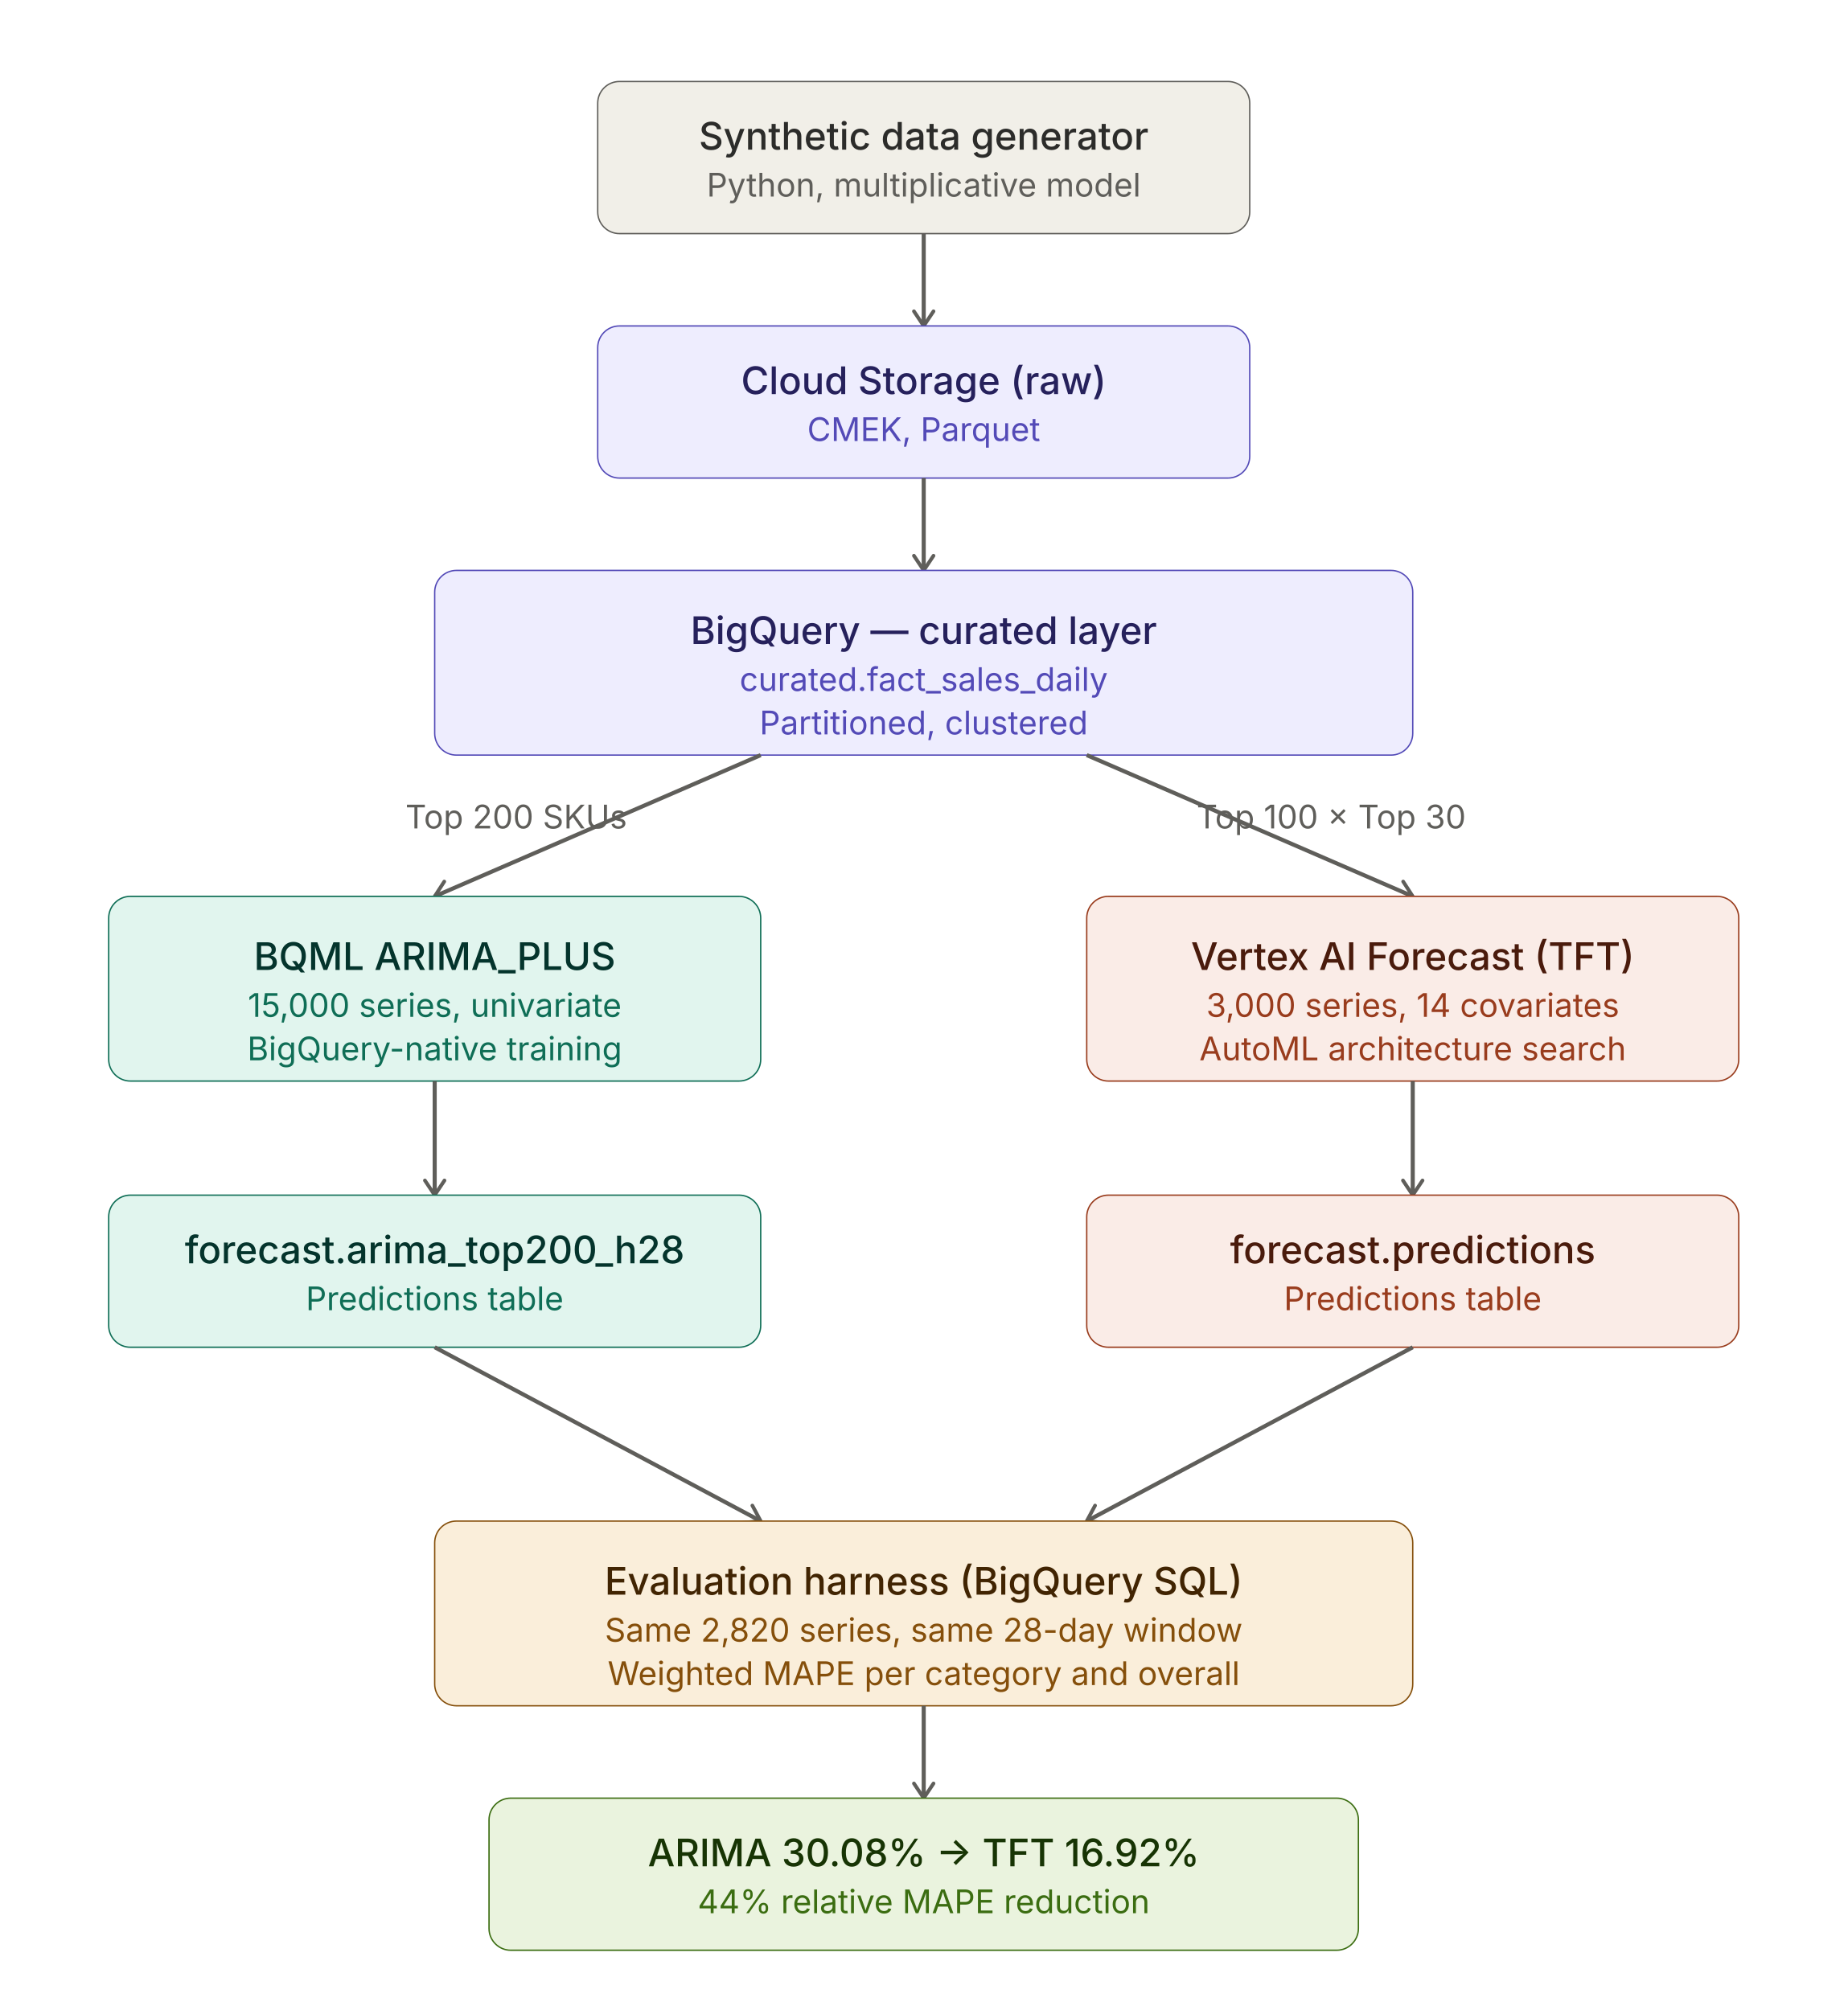
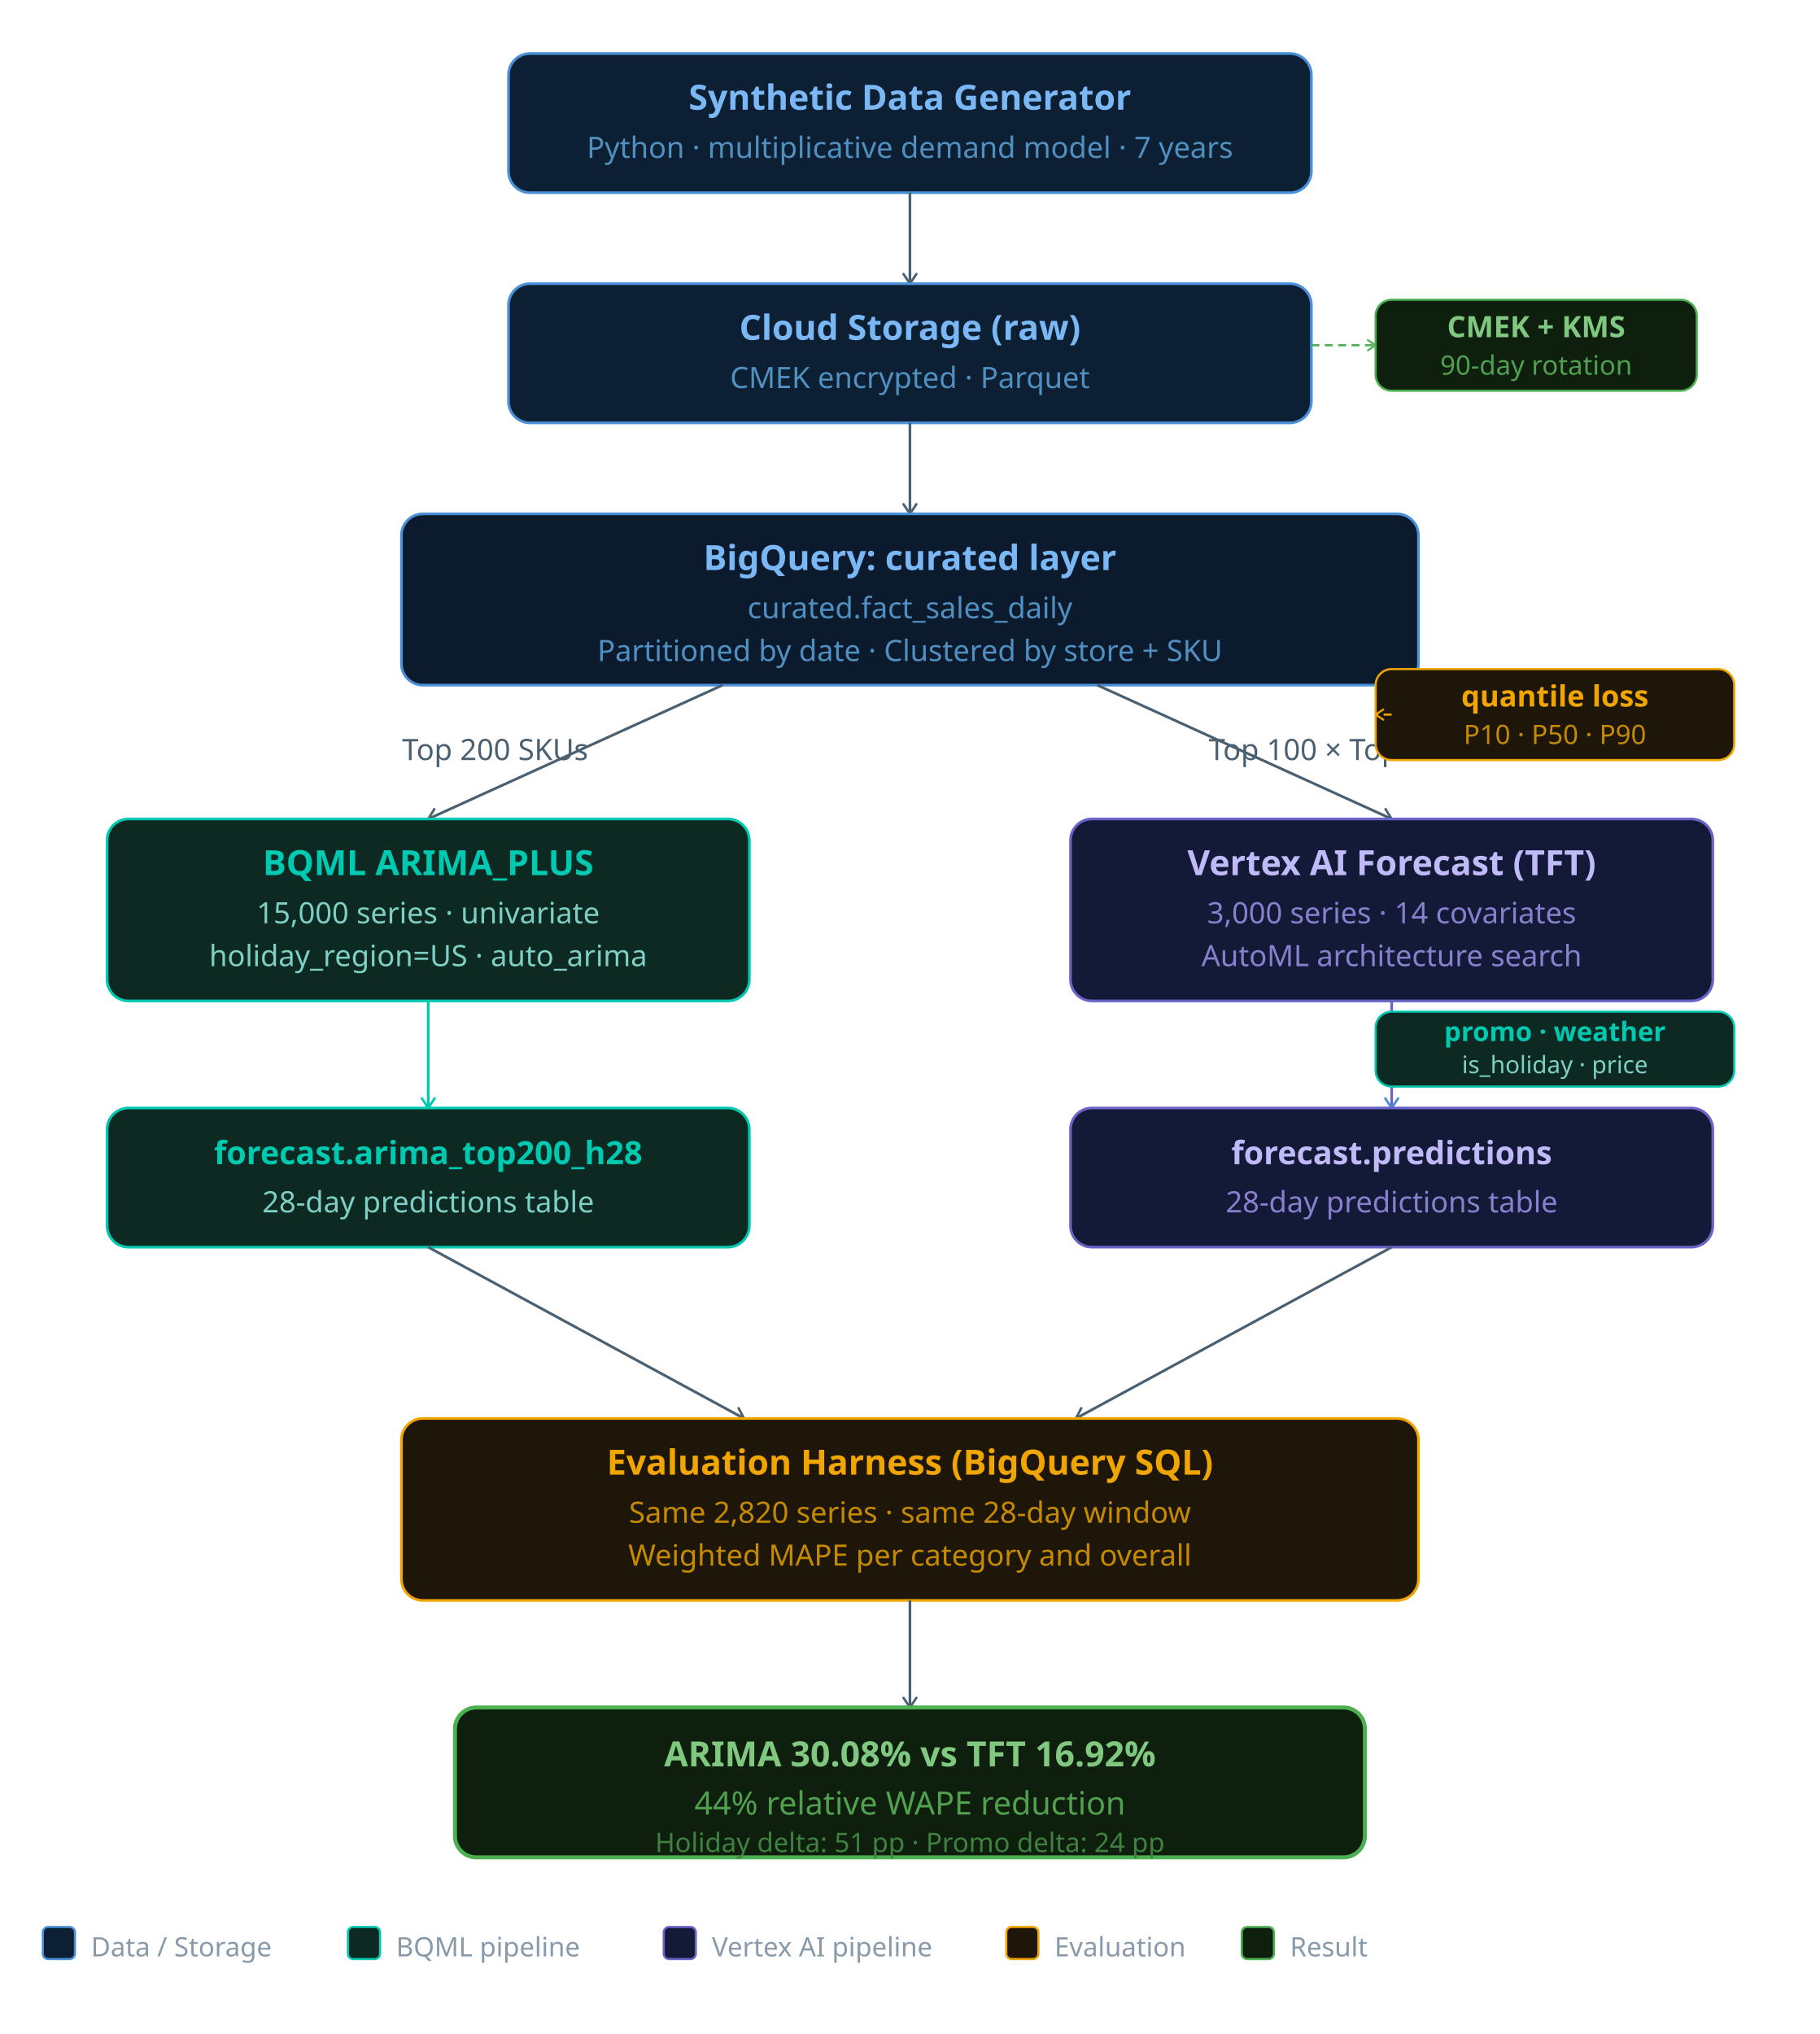
- <svg xmlns="http://www.w3.org/2000/svg" width="680" height="740" viewBox="0 0 680 740" role="img">
+ <svg xmlns="http://www.w3.org/2000/svg" width="680" height="760" viewBox="0 0 680 760" style="background:#0a0f1e;font-family:sans-serif">
  <defs>
-     <style>
- text { font-family: -apple-system, BlinkMacSystemFont, "Segoe UI", "Inter", "Helvetica Neue", Arial, sans-serif; }
- .t { font-size: 14px; font-weight: 400; }
- .ts { font-size: 12px; font-weight: 400; }
- .th { font-size: 14px; font-weight: 500; }
- .c-gray rect { fill: #F1EFE8; stroke: #5F5E5A; }
- .c-gray .th, .c-gray .t { fill: #2C2C2A; }
- .c-gray .ts { fill: #5F5E5A; }
- .c-purple rect { fill: #EEEDFE; stroke: #534AB7; }
- .c-purple .th, .c-purple .t { fill: #26215C; }
- .c-purple .ts { fill: #534AB7; }
- .c-teal rect { fill: #E1F5EE; stroke: #0F6E56; }
- .c-teal .th, .c-teal .t { fill: #04342C; }
- .c-teal .ts { fill: #0F6E56; }
- .c-coral rect { fill: #FAECE7; stroke: #993C1D; }
- .c-coral .th, .c-coral .t { fill: #4A1B0C; }
- .c-coral .ts { fill: #993C1D; }
- .c-amber rect { fill: #FAEEDA; stroke: #854F0B; }
- .c-amber .th, .c-amber .t { fill: #412402; }
- .c-amber .ts { fill: #854F0B; }
- .c-green rect { fill: #EAF3DE; stroke: #3B6D11; }
- .c-green .th, .c-green .t { fill: #173404; }
- .c-green .ts { fill: #3B6D11; }
- .arr { stroke: #5F5E5A; stroke-width: 1.5; fill: none; }
- .label-neutral { fill: #5F5E5A; }
- </style>
    <marker id="arrow" viewBox="0 0 10 10" refX="8" refY="5" markerWidth="6" markerHeight="6" orient="auto-start-reverse">
-       <path d="M2 1L8 5L2 9" fill="none" stroke="context-stroke" stroke-width="1.5" stroke-linecap="round" stroke-linejoin="round" />
+       <path d="M2 1L8 5L2 9" fill="none" stroke="#4a6070" stroke-width="1.5" stroke-linecap="round" stroke-linejoin="round" />
+     </marker>
+     <marker id="arrow-teal" viewBox="0 0 10 10" refX="8" refY="5" markerWidth="6" markerHeight="6" orient="auto-start-reverse">
+       <path d="M2 1L8 5L2 9" fill="none" stroke="#00c9b1" stroke-width="1.5" stroke-linecap="round" stroke-linejoin="round" />
+     </marker>
+     <marker id="arrow-blue" viewBox="0 0 10 10" refX="8" refY="5" markerWidth="6" markerHeight="6" orient="auto-start-reverse">
+       <path d="M2 1L8 5L2 9" fill="none" stroke="#4a90d9" stroke-width="1.5" stroke-linecap="round" stroke-linejoin="round" />
+     </marker>
+     <marker id="arrow-amber" viewBox="0 0 10 10" refX="8" refY="5" markerWidth="6" markerHeight="6" orient="auto-start-reverse">
+       <path d="M2 1L8 5L2 9" fill="none" stroke="#f0a500" stroke-width="1.5" stroke-linecap="round" stroke-linejoin="round" />
+     </marker>
+     <marker id="arrow-green" viewBox="0 0 10 10" refX="8" refY="5" markerWidth="6" markerHeight="6" orient="auto-start-reverse">
+       <path d="M2 1L8 5L2 9" fill="none" stroke="#4caf50" stroke-width="1.5" stroke-linecap="round" stroke-linejoin="round" />
    </marker>
  </defs>
-   <g class="c-gray">
-     <rect x="220" y="30" width="240" height="56" rx="8" stroke-width="0.5" />
-     <text class="th" x="340" y="50" text-anchor="middle" dominant-baseline="central">Synthetic data generator</text>
-     <text class="ts" x="340" y="68" text-anchor="middle" dominant-baseline="central">Python, multiplicative model</text>
-   </g>
-   <line x1="340" y1="86" x2="340" y2="120" class="arr" marker-end="url(#arrow)" />
-   <g class="c-purple">
-     <rect x="220" y="120" width="240" height="56" rx="8" stroke-width="0.5" />
-     <text class="th" x="340" y="140" text-anchor="middle" dominant-baseline="central">Cloud Storage (raw)</text>
-     <text class="ts" x="340" y="158" text-anchor="middle" dominant-baseline="central">CMEK, Parquet</text>
-   </g>
-   <line x1="340" y1="176" x2="340" y2="210" class="arr" marker-end="url(#arrow)" />
-   <g class="c-purple">
-     <rect x="160" y="210" width="360" height="68" rx="8" stroke-width="0.5" />
-     <text class="th" x="340" y="232" text-anchor="middle" dominant-baseline="central">BigQuery — curated layer</text>
-     <text class="ts" x="340" y="250" text-anchor="middle" dominant-baseline="central">curated.fact_sales_daily</text>
-     <text class="ts" x="340" y="266" text-anchor="middle" dominant-baseline="central">Partitioned, clustered</text>
-   </g>
-   <line x1="280" y1="278" x2="160" y2="330" class="arr" marker-end="url(#arrow)" />
-   <line x1="400" y1="278" x2="520" y2="330" class="arr" marker-end="url(#arrow)" />
-   <text class="ts label-neutral" x="190" y="305" text-anchor="middle">Top 200 SKUs</text>
-   <text class="ts label-neutral" x="490" y="305" text-anchor="middle">Top 100 × Top 30</text>
-   <g class="c-teal">
-     <rect x="40" y="330" width="240" height="68" rx="8" stroke-width="0.5" />
-     <text class="th" x="160" y="352" text-anchor="middle" dominant-baseline="central">BQML ARIMA_PLUS</text>
-     <text class="ts" x="160" y="370" text-anchor="middle" dominant-baseline="central">15,000 series, univariate</text>
-     <text class="ts" x="160" y="386" text-anchor="middle" dominant-baseline="central">BigQuery-native training</text>
-   </g>
-   <g class="c-coral">
-     <rect x="400" y="330" width="240" height="68" rx="8" stroke-width="0.5" />
-     <text class="th" x="520" y="352" text-anchor="middle" dominant-baseline="central">Vertex AI Forecast (TFT)</text>
-     <text class="ts" x="520" y="370" text-anchor="middle" dominant-baseline="central">3,000 series, 14 covariates</text>
-     <text class="ts" x="520" y="386" text-anchor="middle" dominant-baseline="central">AutoML architecture search</text>
-   </g>
-   <line x1="160" y1="398" x2="160" y2="440" class="arr" marker-end="url(#arrow)" />
-   <line x1="520" y1="398" x2="520" y2="440" class="arr" marker-end="url(#arrow)" />
-   <g class="c-teal">
-     <rect x="40" y="440" width="240" height="56" rx="8" stroke-width="0.5" />
-     <text class="th" x="160" y="460" text-anchor="middle" dominant-baseline="central">forecast.arima_top200_h28</text>
-     <text class="ts" x="160" y="478" text-anchor="middle" dominant-baseline="central">Predictions table</text>
-   </g>
-   <g class="c-coral">
-     <rect x="400" y="440" width="240" height="56" rx="8" stroke-width="0.5" />
-     <text class="th" x="520" y="460" text-anchor="middle" dominant-baseline="central">forecast.predictions</text>
-     <text class="ts" x="520" y="478" text-anchor="middle" dominant-baseline="central">Predictions table</text>
-   </g>
-   <line x1="160" y1="496" x2="280" y2="560" class="arr" marker-end="url(#arrow)" />
-   <line x1="520" y1="496" x2="400" y2="560" class="arr" marker-end="url(#arrow)" />
-   <g class="c-amber">
-     <rect x="160" y="560" width="360" height="68" rx="8" stroke-width="0.5" />
-     <text class="th" x="340" y="582" text-anchor="middle" dominant-baseline="central">Evaluation harness (BigQuery SQL)</text>
-     <text class="ts" x="340" y="600" text-anchor="middle" dominant-baseline="central">Same 2,820 series, same 28-day window</text>
-     <text class="ts" x="340" y="616" text-anchor="middle" dominant-baseline="central">Weighted MAPE per category and overall</text>
-   </g>
-   <line x1="340" y1="628" x2="340" y2="662" class="arr" marker-end="url(#arrow)" />
-   <g class="c-green">
-     <rect x="180" y="662" width="320" height="56" rx="8" stroke-width="0.5" />
-     <text class="th" x="340" y="682" text-anchor="middle" dominant-baseline="central">ARIMA 30.08% → TFT 16.92%</text>
-     <text class="ts" x="340" y="700" text-anchor="middle" dominant-baseline="central">44% relative MAPE reduction</text>
-   </g>
+   <rect x="190" y="20" width="300" height="52" rx="8" fill="#0d1f33" stroke="#4a90d9" stroke-width="1" />
+   <text x="340" y="41" text-anchor="middle" font-size="13" font-weight="600" fill="#7ab8f5">Synthetic Data Generator</text>
+   <text x="340" y="59" text-anchor="middle" font-size="11" fill="#5090c0">Python · multiplicative demand model · 7 years</text>
+   <line x1="340" y1="72" x2="340" y2="106" stroke="#4a6070" stroke-width="1" marker-end="url(#arrow)" />
+   <rect x="190" y="106" width="300" height="52" rx="8" fill="#0d1f33" stroke="#4a90d9" stroke-width="1" />
+   <text x="340" y="127" text-anchor="middle" font-size="13" font-weight="600" fill="#7ab8f5">Cloud Storage (raw)</text>
+   <text x="340" y="145" text-anchor="middle" font-size="11" fill="#5090c0">CMEK encrypted · Parquet</text>
+   <rect x="514" y="112" width="120" height="34" rx="6" fill="#0e1f0e" stroke="#4caf50" stroke-width="0.8" />
+   <text x="574" y="126" text-anchor="middle" font-size="11" font-weight="600" fill="#80c880">CMEK + KMS</text>
+   <text x="574" y="140" text-anchor="middle" font-size="10" fill="#50a050">90-day rotation</text>
+   <line x1="490" y1="129" x2="514" y2="129" stroke="#4caf50" stroke-width="0.8" stroke-dasharray="3 2" marker-end="url(#arrow-green)" />
+   <line x1="340" y1="158" x2="340" y2="192" stroke="#4a6070" stroke-width="1" marker-end="url(#arrow)" />
+   <rect x="150" y="192" width="380" height="64" rx="8" fill="#0c1a2e" stroke="#4a90d9" stroke-width="1" />
+   <text x="340" y="213" text-anchor="middle" font-size="13" font-weight="600" fill="#7ab8f5">BigQuery: curated layer</text>
+   <text x="340" y="231" text-anchor="middle" font-size="11" fill="#5090c0">curated.fact_sales_daily</text>
+   <text x="340" y="247" text-anchor="middle" font-size="11" fill="#5090c0">Partitioned by date · Clustered by store + SKU</text>
+   <text x="185" y="284" text-anchor="middle" font-size="11" fill="#4a6070">Top 200 SKUs</text>
+   <text x="495" y="284" text-anchor="middle" font-size="11" fill="#4a6070">Top 100 × Top 30</text>
+   <line x1="270" y1="256" x2="160" y2="306" stroke="#4a6070" stroke-width="1" marker-end="url(#arrow)" />
+   <line x1="410" y1="256" x2="520" y2="306" stroke="#4a6070" stroke-width="1" marker-end="url(#arrow)" />
+   <rect x="40" y="306" width="240" height="68" rx="8" fill="#0d2a22" stroke="#00c9b1" stroke-width="1" />
+   <text x="160" y="327" text-anchor="middle" font-size="13" font-weight="600" fill="#00c9b1">BQML ARIMA_PLUS</text>
+   <text x="160" y="345" text-anchor="middle" font-size="11" fill="#7ecfc4">15,000 series · univariate</text>
+   <text x="160" y="361" text-anchor="middle" font-size="11" fill="#7ecfc4">holiday_region=US · auto_arima</text>
+   <rect x="400" y="306" width="240" height="68" rx="8" fill="#131a38" stroke="#6c63c9" stroke-width="1" />
+   <text x="520" y="327" text-anchor="middle" font-size="13" font-weight="600" fill="#c0bbf8">Vertex AI Forecast (TFT)</text>
+   <text x="520" y="345" text-anchor="middle" font-size="11" fill="#8880cc">3,000 series · 14 covariates</text>
+   <text x="520" y="361" text-anchor="middle" font-size="11" fill="#8880cc">AutoML architecture search</text>
+   <rect x="514" y="250" width="134" height="34" rx="6" fill="#1e1608" stroke="#f0a500" stroke-width="0.8" />
+   <text x="581" y="264" text-anchor="middle" font-size="11" font-weight="600" fill="#f0a500">quantile loss</text>
+   <text x="581" y="278" text-anchor="middle" font-size="10" fill="#c48a00">P10 · P50 · P90</text>
+   <line x1="520" y1="267" x2="514" y2="267" stroke="#f0a500" stroke-width="0.8" stroke-dasharray="3 2" marker-end="url(#arrow-amber)" />
+   <line x1="160" y1="374" x2="160" y2="414" stroke="#00c9b1" stroke-width="1" marker-end="url(#arrow-teal)" />
+   <line x1="520" y1="374" x2="520" y2="414" stroke="#6c63c9" stroke-width="1" marker-end="url(#arrow-blue)" />
+   <rect x="40" y="414" width="240" height="52" rx="8" fill="#0d2a22" stroke="#00c9b1" stroke-width="1" />
+   <text x="160" y="435" text-anchor="middle" font-size="12" font-weight="600" fill="#00c9b1">forecast.arima_top200_h28</text>
+   <text x="160" y="453" text-anchor="middle" font-size="11" fill="#7ecfc4">28-day predictions table</text>
+   <rect x="400" y="414" width="240" height="52" rx="8" fill="#131a38" stroke="#6c63c9" stroke-width="1" />
+   <text x="520" y="435" text-anchor="middle" font-size="12" font-weight="600" fill="#c0bbf8">forecast.predictions</text>
+   <text x="520" y="453" text-anchor="middle" font-size="11" fill="#8880cc">28-day predictions table</text>
+   <rect x="514" y="378" width="134" height="28" rx="6" fill="#0d2a22" stroke="#00c9b1" stroke-width="0.8" />
+   <text x="581" y="389" text-anchor="middle" font-size="10" font-weight="600" fill="#00c9b1">promo · weather</text>
+   <text x="581" y="401" text-anchor="middle" font-size="9" fill="#7ecfc4">is_holiday · price</text>
+   <line x1="160" y1="466" x2="278" y2="530" stroke="#4a6070" stroke-width="1" marker-end="url(#arrow)" />
+   <line x1="520" y1="466" x2="402" y2="530" stroke="#4a6070" stroke-width="1" marker-end="url(#arrow)" />
+   <rect x="150" y="530" width="380" height="68" rx="8" fill="#1e1608" stroke="#f0a500" stroke-width="1" />
+   <text x="340" y="551" text-anchor="middle" font-size="13" font-weight="600" fill="#f0a500">Evaluation Harness (BigQuery SQL)</text>
+   <text x="340" y="569" text-anchor="middle" font-size="11" fill="#c48a00">Same 2,820 series · same 28-day window</text>
+   <text x="340" y="585" text-anchor="middle" font-size="11" fill="#c48a00">Weighted MAPE per category and overall</text>
+   <line x1="340" y1="598" x2="340" y2="638" stroke="#4a6070" stroke-width="1" marker-end="url(#arrow)" />
+   <rect x="170" y="638" width="340" height="56" rx="8" fill="#0e1f0e" stroke="#4caf50" stroke-width="1.5" />
+   <text x="340" y="660" text-anchor="middle" font-size="13" font-weight="600" fill="#80c880">ARIMA 30.08% vs TFT 16.92%</text>
+   <text x="340" y="678" text-anchor="middle" font-size="12" fill="#50a050">44% relative WAPE reduction</text>
+   <text x="340" y="692" text-anchor="middle" font-size="10" fill="#408040">Holiday delta: 51 pp · Promo delta: 24 pp</text>
+   <rect x="16" y="720" width="12" height="12" rx="2" fill="#0d1f33" stroke="#4a90d9" stroke-width="0.8" />
+   <text x="34" y="731" font-size="10" fill="#8899aa">Data / Storage</text>
+   <rect x="130" y="720" width="12" height="12" rx="2" fill="#0d2a22" stroke="#00c9b1" stroke-width="0.8" />
+   <text x="148" y="731" font-size="10" fill="#8899aa">BQML pipeline</text>
+   <rect x="248" y="720" width="12" height="12" rx="2" fill="#131a38" stroke="#6c63c9" stroke-width="0.8" />
+   <text x="266" y="731" font-size="10" fill="#8899aa">Vertex AI pipeline</text>
+   <rect x="376" y="720" width="12" height="12" rx="2" fill="#1e1608" stroke="#f0a500" stroke-width="0.8" />
+   <text x="394" y="731" font-size="10" fill="#8899aa">Evaluation</text>
+   <rect x="464" y="720" width="12" height="12" rx="2" fill="#0e1f0e" stroke="#4caf50" stroke-width="0.8" />
+   <text x="482" y="731" font-size="10" fill="#8899aa">Result</text>
</svg>
